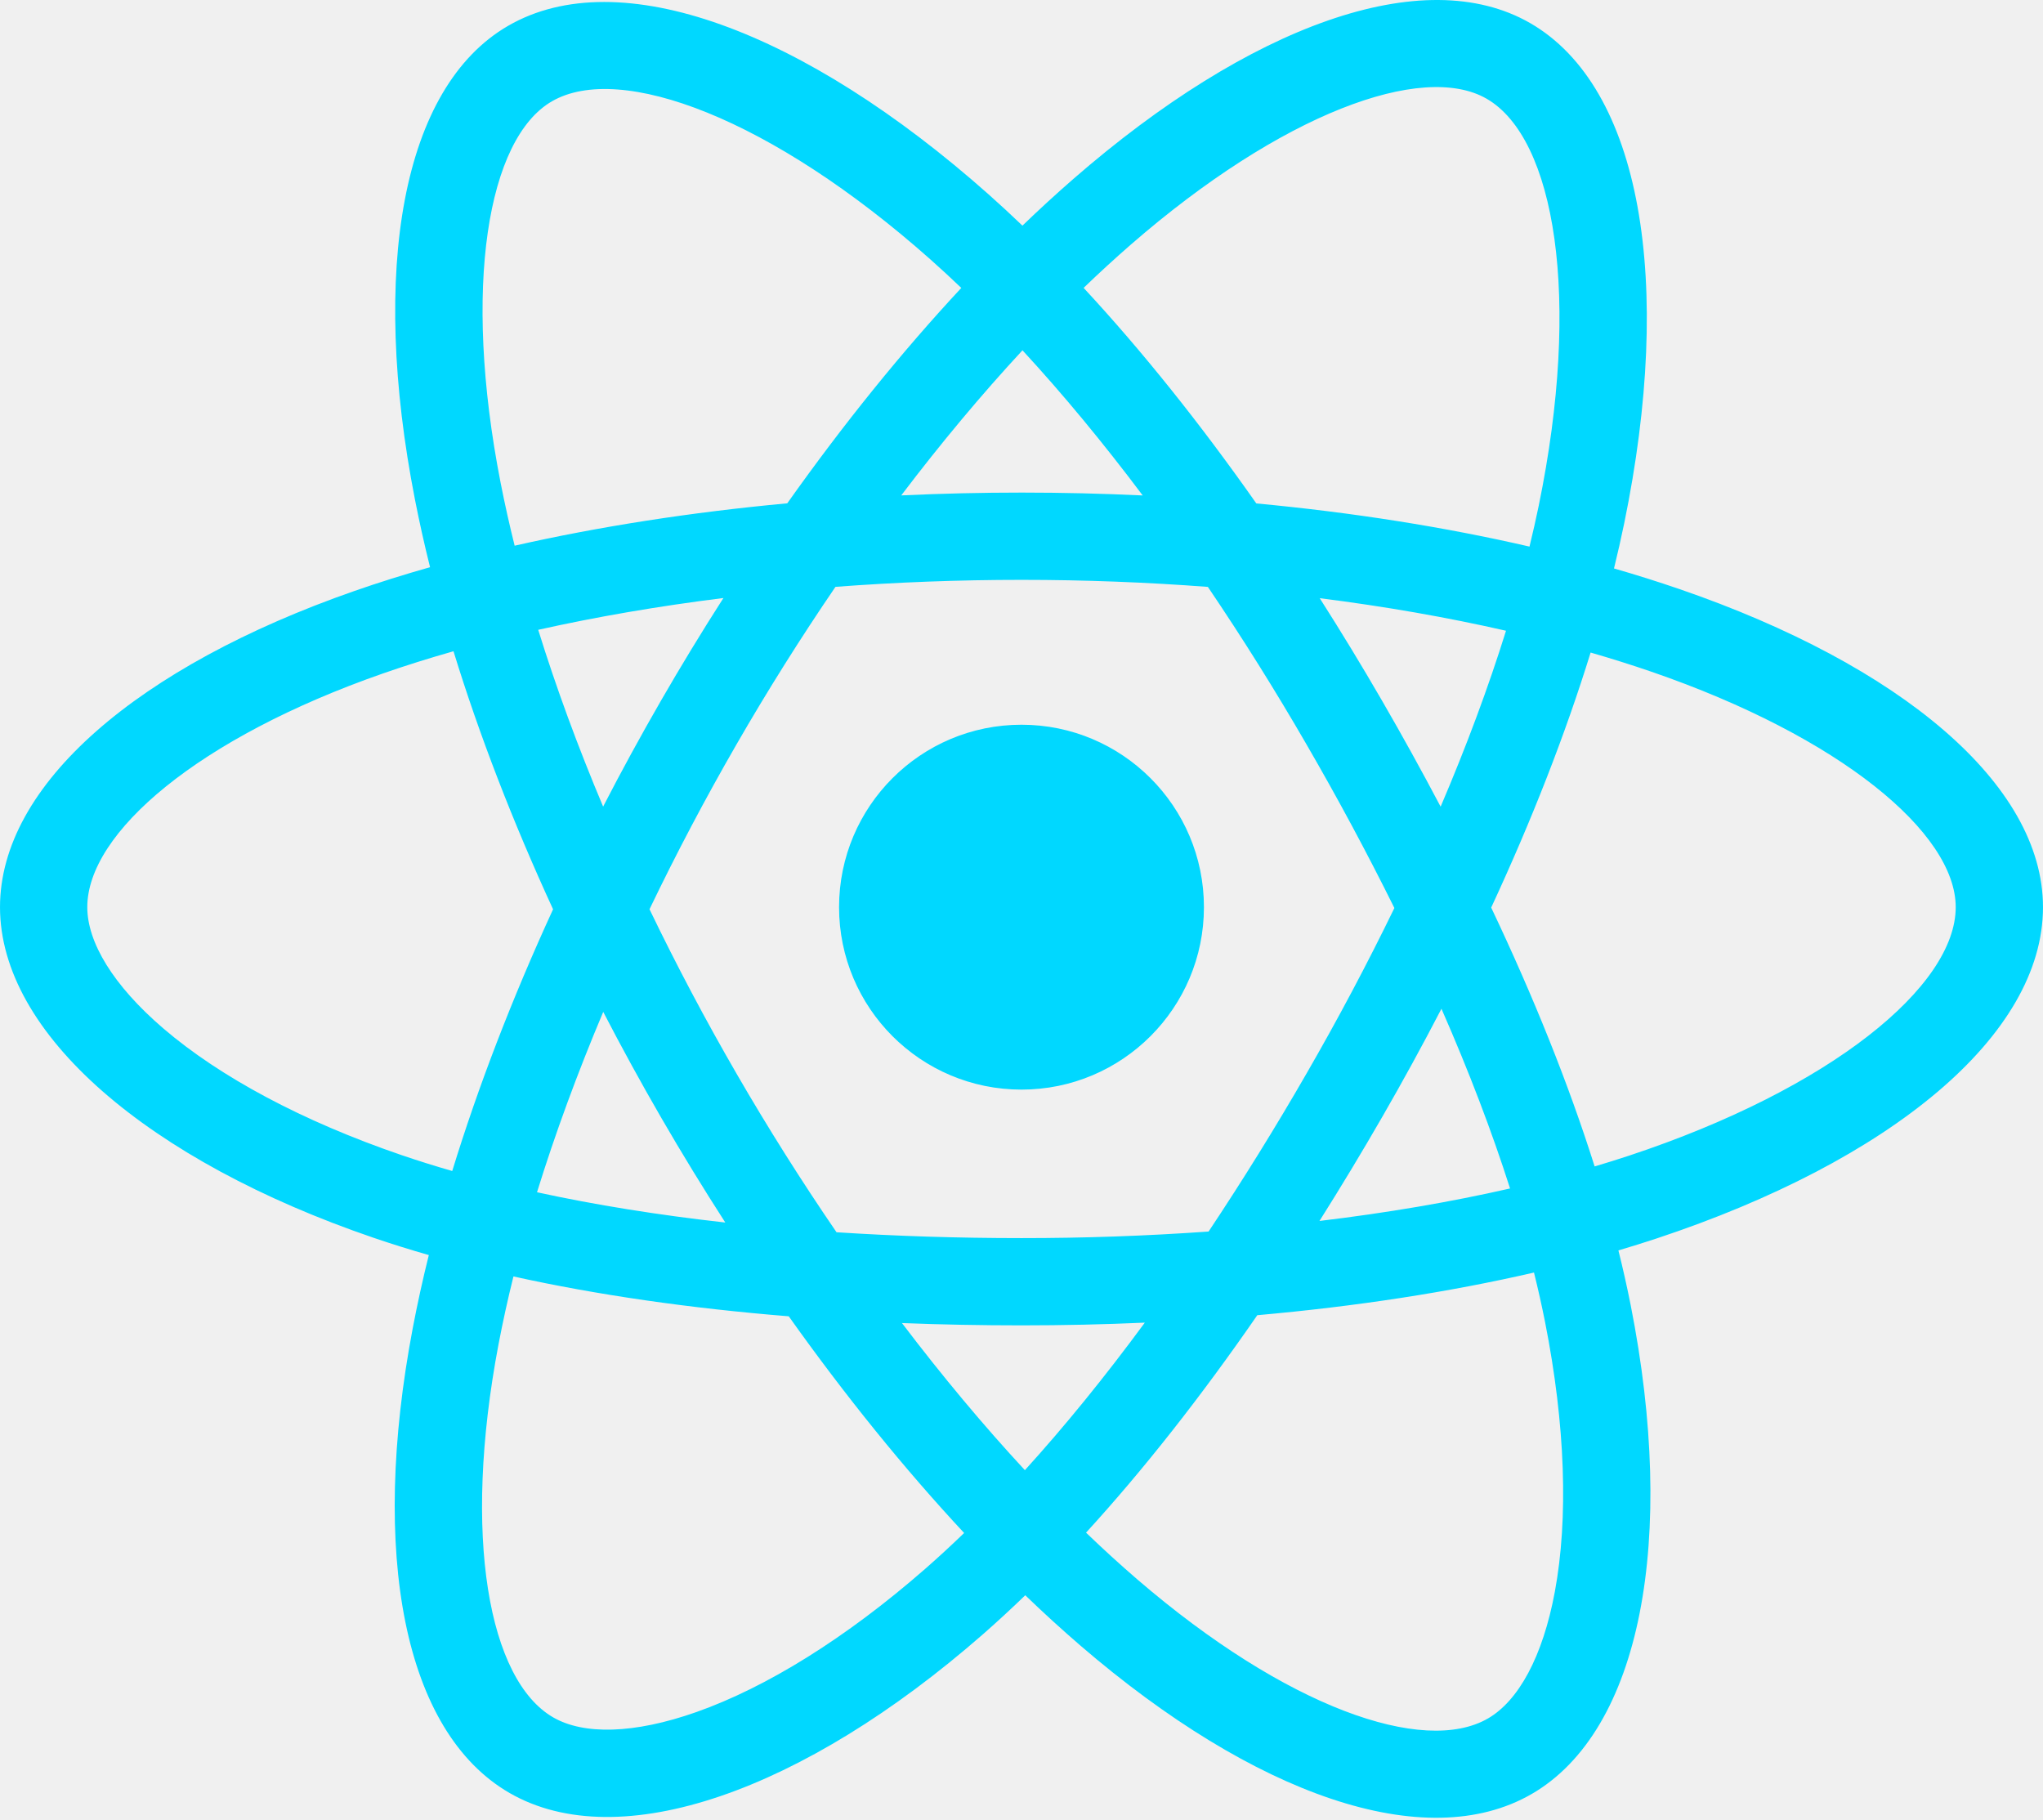
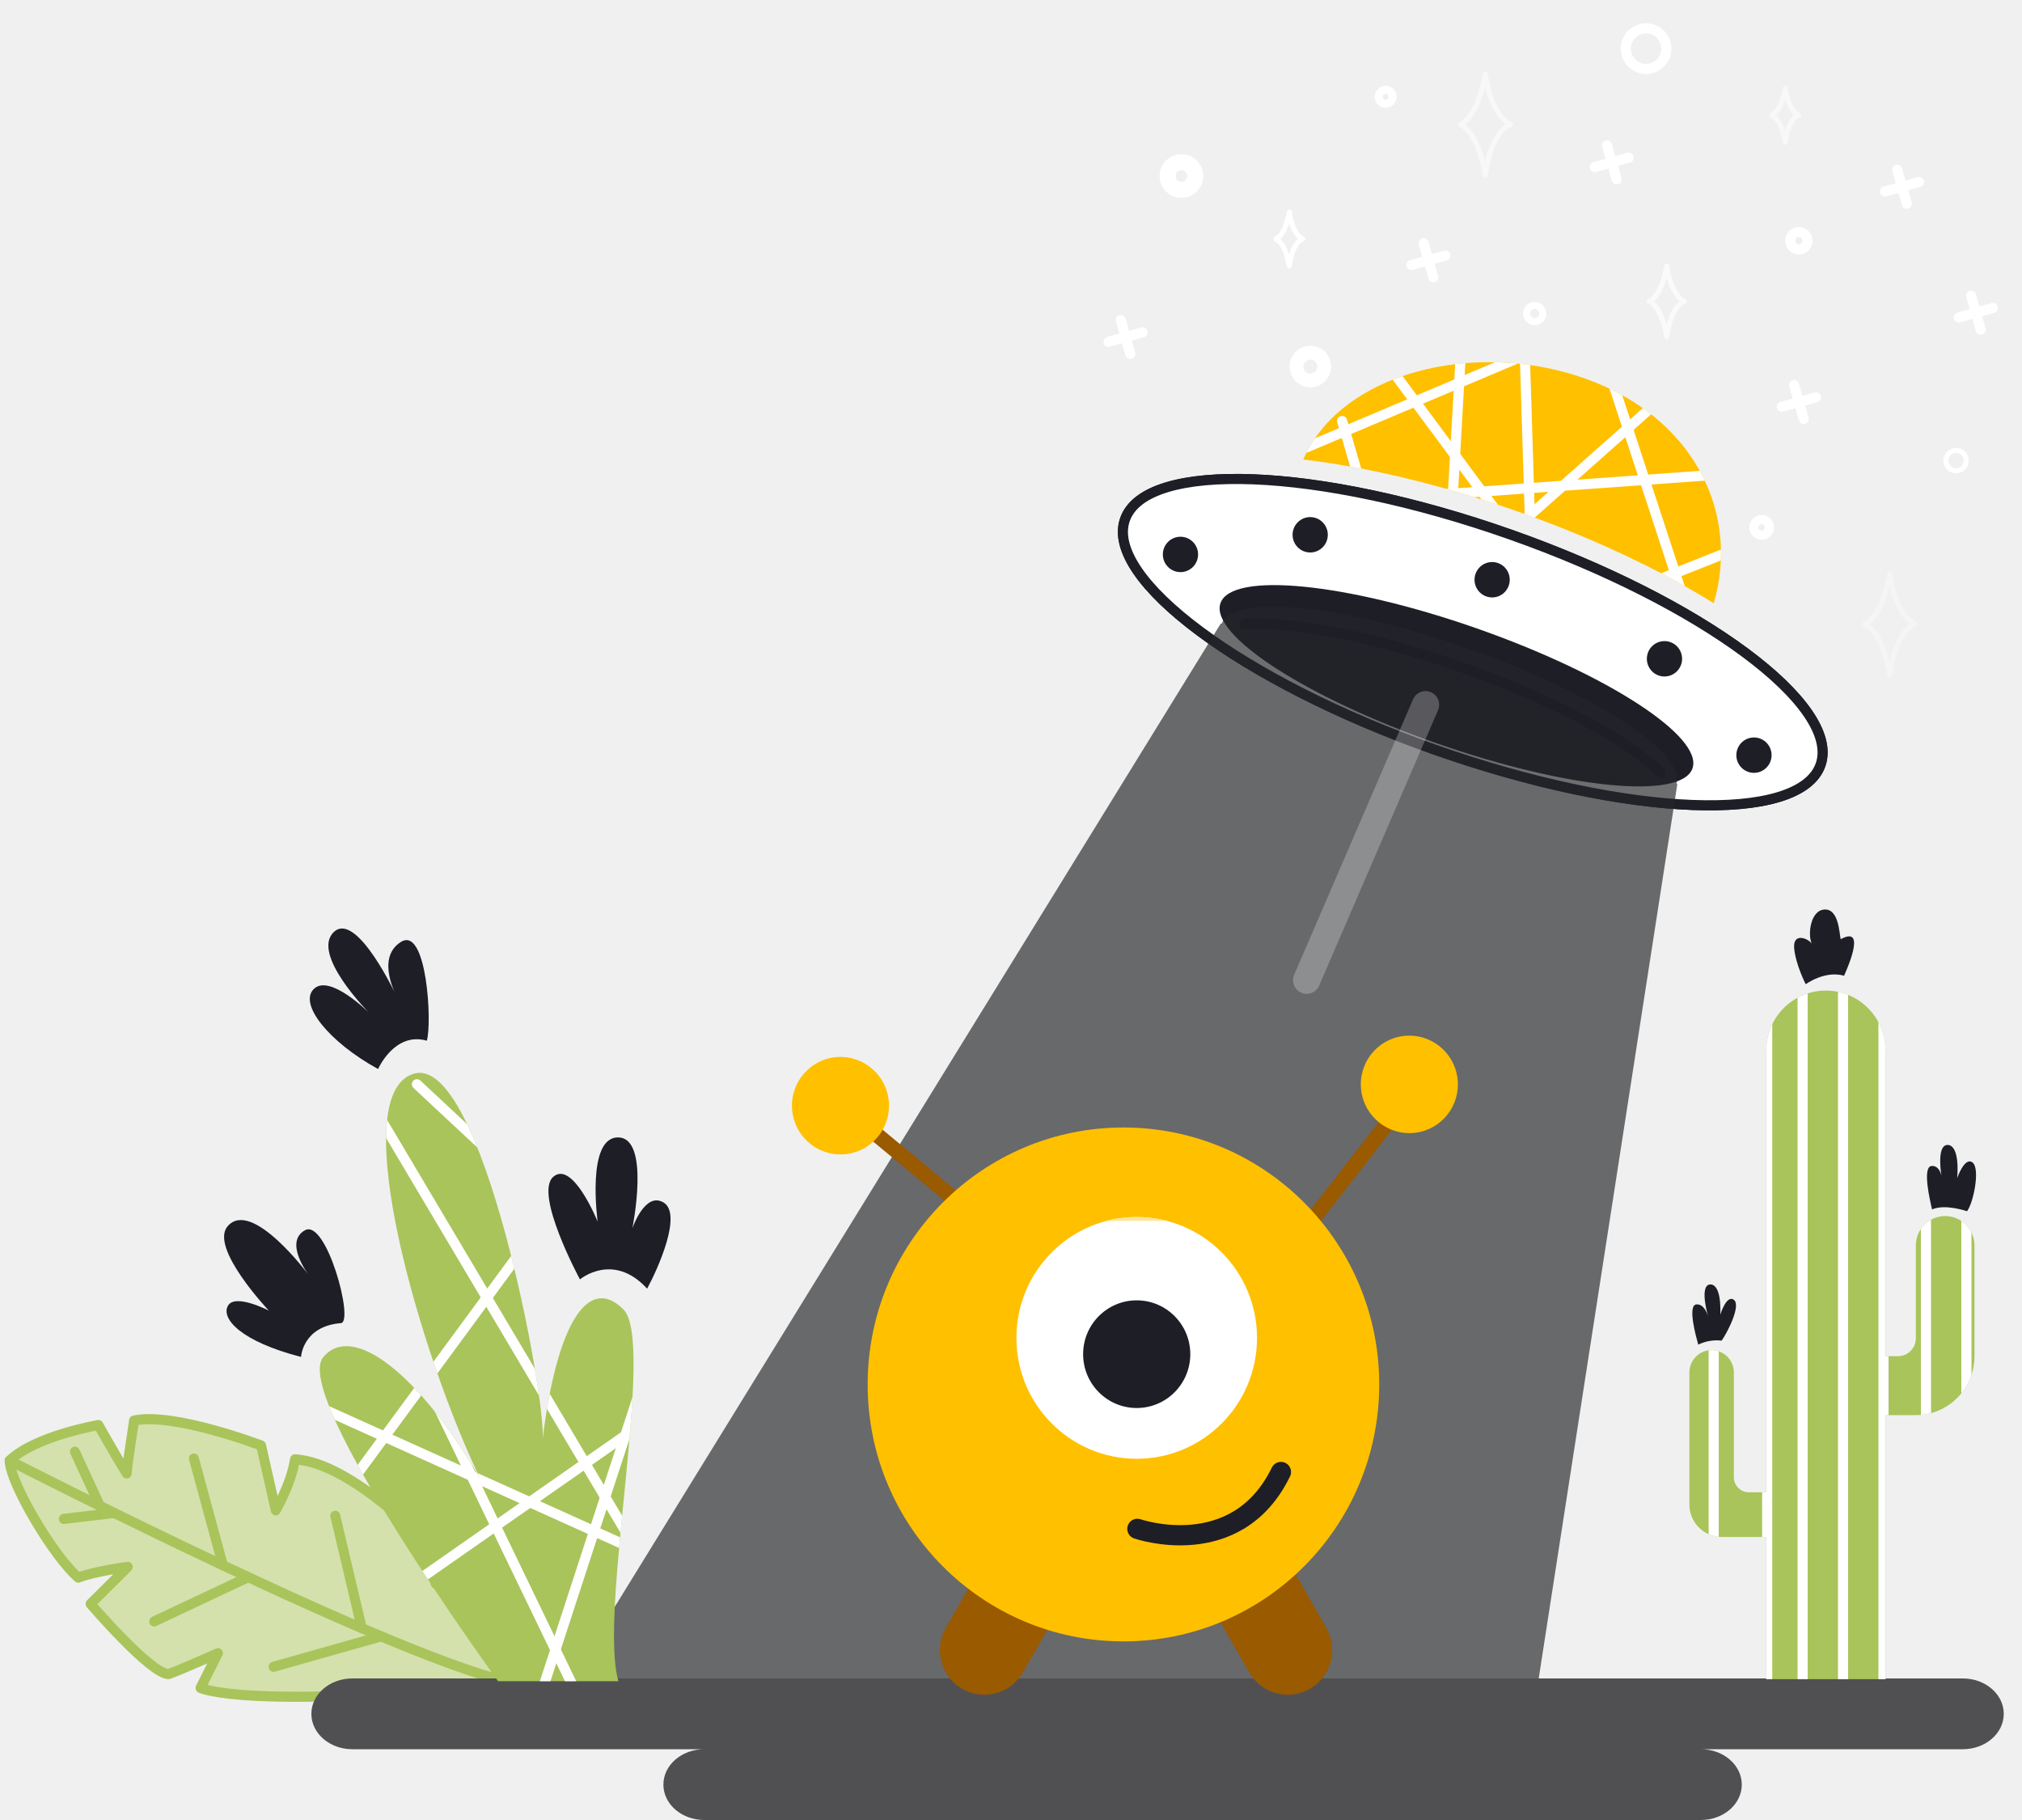
- <svg xmlns="http://www.w3.org/2000/svg" aria-hidden="true" role="img" class="iconify iconify--logos" width="35.93" height="32" preserveAspectRatio="xMidYMid meet" viewBox="0 0 256 228">
-   <path fill="#00D8FF" d="M210.483 73.824a171.49 171.49 0 0 0-8.24-2.597c.465-1.9.893-3.777 1.273-5.621c6.238-30.281 2.16-54.676-11.769-62.708c-13.355-7.7-35.196.329-57.254 19.526a171.23 171.23 0 0 0-6.375 5.848a155.866 155.866 0 0 0-4.241-3.917C100.759 3.829 77.587-4.822 63.673 3.233C50.33 10.957 46.379 33.89 51.995 62.588a170.974 170.974 0 0 0 1.892 8.48c-3.28.932-6.445 1.924-9.474 2.98C17.309 83.498 0 98.307 0 113.668c0 15.865 18.582 31.778 46.812 41.427a145.52 145.52 0 0 0 6.921 2.165a167.467 167.467 0 0 0-2.01 9.138c-5.354 28.2-1.173 50.591 12.134 58.266c13.744 7.926 36.812-.22 59.273-19.855a145.567 145.567 0 0 0 5.342-4.923a168.064 168.064 0 0 0 6.92 6.314c21.758 18.722 43.246 26.282 56.54 18.586c13.731-7.949 18.194-32.003 12.4-61.268a145.016 145.016 0 0 0-1.535-6.842c1.62-.48 3.21-.974 4.76-1.488c29.348-9.723 48.443-25.443 48.443-41.52c0-15.417-17.868-30.326-45.517-39.844Zm-6.365 70.984c-1.4.463-2.836.91-4.3 1.345c-3.24-10.257-7.612-21.163-12.963-32.432c5.106-11 9.31-21.767 12.459-31.957c2.619.758 5.16 1.557 7.61 2.4c23.69 8.156 38.14 20.213 38.14 29.504c0 9.896-15.606 22.743-40.946 31.14Zm-10.514 20.834c2.562 12.94 2.927 24.64 1.23 33.787c-1.524 8.219-4.59 13.698-8.382 15.893c-8.067 4.67-25.32-1.4-43.927-17.412a156.726 156.726 0 0 1-6.437-5.87c7.214-7.889 14.423-17.06 21.459-27.246c12.376-1.098 24.068-2.894 34.671-5.345a134.17 134.17 0 0 1 1.386 6.193ZM87.276 214.515c-7.882 2.783-14.16 2.863-17.955.675c-8.075-4.657-11.432-22.636-6.853-46.752a156.923 156.923 0 0 1 1.869-8.499c10.486 2.32 22.093 3.988 34.498 4.994c7.084 9.967 14.501 19.128 21.976 27.15a134.668 134.668 0 0 1-4.877 4.492c-9.933 8.682-19.886 14.842-28.658 17.94ZM50.35 144.747c-12.483-4.267-22.792-9.812-29.858-15.863c-6.35-5.437-9.555-10.836-9.555-15.216c0-9.322 13.897-21.212 37.076-29.293c2.813-.98 5.757-1.905 8.812-2.773c3.204 10.42 7.406 21.315 12.477 32.332c-5.137 11.18-9.399 22.249-12.634 32.792a134.718 134.718 0 0 1-6.318-1.979Zm12.378-84.26c-4.811-24.587-1.616-43.134 6.425-47.789c8.564-4.958 27.502 2.111 47.463 19.835a144.318 144.318 0 0 1 3.841 3.545c-7.438 7.987-14.787 17.08-21.808 26.988c-12.04 1.116-23.565 2.908-34.161 5.309a160.342 160.342 0 0 1-1.76-7.887Zm110.427 27.268a347.8 347.8 0 0 0-7.785-12.803c8.168 1.033 15.994 2.404 23.343 4.08c-2.206 7.072-4.956 14.465-8.193 22.045a381.151 381.151 0 0 0-7.365-13.322Zm-45.032-43.861c5.044 5.465 10.096 11.566 15.065 18.186a322.04 322.04 0 0 0-30.257-.006c4.974-6.559 10.069-12.652 15.192-18.18ZM82.802 87.83a323.167 323.167 0 0 0-7.227 13.238c-3.184-7.553-5.909-14.98-8.134-22.152c7.304-1.634 15.093-2.97 23.209-3.984a321.524 321.524 0 0 0-7.848 12.897Zm8.081 65.352c-8.385-.936-16.291-2.203-23.593-3.793c2.26-7.3 5.045-14.885 8.298-22.6a321.187 321.187 0 0 0 7.257 13.246c2.594 4.48 5.28 8.868 8.038 13.147Zm37.542 31.03c-5.184-5.592-10.354-11.779-15.403-18.433c4.902.192 9.899.29 14.978.29c5.218 0 10.376-.117 15.453-.343c-4.985 6.774-10.018 12.97-15.028 18.486Zm52.198-57.817c3.422 7.8 6.306 15.345 8.596 22.52c-7.422 1.694-15.436 3.058-23.88 4.071a382.417 382.417 0 0 0 7.859-13.026a347.403 347.403 0 0 0 7.425-13.565Zm-16.898 8.101a358.557 358.557 0 0 1-12.281 19.815a329.4 329.4 0 0 1-23.444.823c-7.967 0-15.716-.248-23.178-.732a310.202 310.202 0 0 1-12.513-19.846h.001a307.41 307.41 0 0 1-10.923-20.627a310.278 310.278 0 0 1 10.89-20.637l-.001.001a307.318 307.318 0 0 1 12.413-19.761c7.613-.576 15.42-.876 23.31-.876H128c7.926 0 15.743.303 23.354.883a329.357 329.357 0 0 1 12.335 19.695a358.489 358.489 0 0 1 11.036 20.54a329.472 329.472 0 0 1-11 20.722Zm22.56-122.124c8.572 4.944 11.906 24.881 6.52 51.026c-.344 1.668-.73 3.367-1.15 5.09c-10.622-2.452-22.155-4.275-34.23-5.408c-7.034-10.017-14.323-19.124-21.64-27.008a160.789 160.789 0 0 1 5.888-5.4c18.9-16.447 36.564-22.941 44.612-18.3ZM128 90.808c12.625 0 22.86 10.235 22.86 22.86s-10.235 22.86-22.86 22.86s-22.86-10.235-22.86-22.86s10.235-22.86 22.86-22.86Z" />
+ <svg xmlns="http://www.w3.org/2000/svg" id="eEc4CUyDHgf1" viewBox="0 0 400 360" shape-rendering="geometricPrecision" text-rendering="geometricPrecision">
+   <g id="eEc4CUyDHgf2" clip-path="url(#eEc4CUyDHgf120)">
+     <g id="eEc4CUyDHgf3" style="isolation:isolate">
+       <g id="eEc4CUyDHgf4" transform="matrix(0.979934 -0.011346 0.011577 0.999933 -1.821658 1.186894)" stroke="#A9C45A" stroke-width="2" stroke-linecap="round" stroke-linejoin="round">
+         <path id="eEc4CUyDHgf5" d="M102.633,332.859C102.633,332.859,96.801,315.068,89.201,308.238C88.382,309.975,87.34,311.596,86.101,313.059L84.801,305.426C84.801,305.426,69.601,288.952,58.001,288.149C57.201,292.97,54.001,298.193,54.001,298.193L51.201,285.336C51.201,285.336,33.601,278.506,25.601,280.113C25.201,282.926,24.401,286.943,24.001,290.559C22.001,287.345,18.401,280.917,18.401,280.917C18.401,280.917,5.601,282.926,0.401,287.747C0.401,292.167,9.201,307.033,14.001,311.051C17.201,309.845,24.001,309.042,24.001,309.042L16.401,316.274C16.401,316.274,28.401,330.336,32.001,330.336C34.401,329.533,42.001,326.318,42.001,326.318L38.401,333.149C38.401,333.149,47.669,337.793,102.633,332.859Z" fill="#D4E1AC" />
+         <path id="eEc4CUyDHgf6" d="M0.401,287.747C0.401,287.747,80.401,329.131,102.801,333.149" fill="none" />
+         <path id="eEc4CUyDHgf7" d="M13.6,286.14L18.524,296.912" fill="none" />
+         <path id="eEc4CUyDHgf8" d="M37.6,287.747L43.208,308.945" fill="none" />
+         <path id="eEc4CUyDHgf9" d="M66,299.398L71.096,321.694" fill="none" />
+         <path id="eEc4CUyDHgf10" d="M53.2,329.131L74.976,323.357" fill="none" />
+         <path id="eEc4CUyDHgf11" d="M29.2,319.89L48.288,311.344" fill="none" />
+         <path id="eEc4CUyDHgf12" d="M11.2,299.399L21.408,298.346" fill="none" />
+       </g>
+       <path id="eEc4CUyDHgf13" d="M360.148,151.278C364.257,139.522,336.785,119.13,298.787,105.731C260.79,92.332,226.656,91,222.547,102.756C218.439,114.511,245.911,134.904,283.908,148.303C321.906,161.702,356.04,163.034,360.148,151.278Z" fill="#FFF" stroke="#1D1E26" stroke-width="1.992" stroke-linecap="round" stroke-linejoin="round" />
+       <path id="eEc4CUyDHgf14" d="M360.148,151.278C364.257,139.522,336.785,119.13,298.787,105.731C260.79,92.332,226.656,91,222.547,102.756C218.439,114.511,245.911,134.904,283.908,148.303C321.906,161.702,356.04,163.034,360.148,151.278Z" fill="#FFF" stroke="#1D1E26" stroke-width="1.992" stroke-linecap="round" stroke-linejoin="round" />
+       <path id="eEc4CUyDHgf15" d="M334.814,151.985C336.993,145.705,317.856,133.298,292.071,124.274C266.287,115.25,243.618,113.025,241.44,119.305C239.261,125.585,258.398,137.992,284.182,147.016C309.967,156.041,332.636,158.265,334.814,151.985Z" fill="#1D1E26" stroke="none" stroke-width="1" />
+       <path id="eEc4CUyDHgf16" d="M233.524,113.167C235.448,113.167,237.008,111.6,237.008,109.668C237.008,107.735,235.448,106.168,233.524,106.168C231.6,106.168,230.04,107.735,230.04,109.668C230.04,111.6,231.6,113.167,233.524,113.167Z" fill="#1D1E26" stroke="none" stroke-width="1" />
+       <path id="eEc4CUyDHgf17" d="M346.976,152.872C348.9,152.872,350.46,151.305,350.46,149.372C350.46,147.439,348.9,145.873,346.976,145.873C345.052,145.873,343.492,147.439,343.492,149.372C343.492,151.305,345.052,152.872,346.976,152.872Z" fill="#1D1E26" stroke="none" stroke-width="1" />
+       <path id="eEc4CUyDHgf18" d="M259.188,109.282C261.112,109.282,262.672,107.715,262.672,105.782C262.672,103.85,261.112,102.283,259.188,102.283C257.264,102.283,255.704,103.85,255.704,105.782C255.704,107.715,257.264,109.282,259.188,109.282Z" fill="#1D1E26" stroke="none" stroke-width="1" />
+       <path id="eEc4CUyDHgf19" d="M329.272,133.811C331.196,133.811,332.756,132.244,332.756,130.311C332.756,128.378,331.196,126.812,329.272,126.812C327.348,126.812,325.788,128.378,325.788,130.311C325.788,132.244,327.348,133.811,329.272,133.811Z" fill="#1D1E26" stroke="none" stroke-width="1" />
+       <path id="eEc4CUyDHgf20" d="M295.18,118.173C297.104,118.173,298.664,116.607,298.664,114.674C298.664,112.741,297.104,111.174,295.18,111.174C293.256,111.174,291.696,112.741,291.696,114.674C291.696,116.607,293.256,118.173,295.18,118.173Z" fill="#1D1E26" stroke="none" stroke-width="1" />
+       <path id="eEc4CUyDHgf21" d="M331.817,155.092L331.657,155.036C333.548,148.92,315.166,136.975,290.437,128.271C265.708,119.568,243.956,117.396,241.674,123.371L241.51,123.314L112.261,333L304.238,333L331.817,155.092Z" opacity="0.832" fill="#252629" fill-opacity=".8" stroke="none" stroke-width="1" />
+       <path id="eEc4CUyDHgf22" d="M388.293,332L69.69,332C65.218,332,61.595,335.134,61.595,339C61.595,342.866,65.218,346,69.69,346L139.33,346C134.858,346,131.235,349.134,131.235,353C131.235,356.866,134.858,360,139.33,360L336.471,360C340.942,360,344.566,356.862,344.566,353C344.566,349.138,340.942,346,336.471,346L388.293,346C392.768,346,396.392,342.862,396.392,339C396.392,335.138,392.768,332,388.293,332Z" fill="#505053" stroke="none" stroke-width="1" />
+       <path id="eEc4CUyDHgf23" d="M357.14,193.837C357.14,193.837,361.34,191.744,364.912,193.492C365.284,192.873,371.312,184.283,365.492,186.26C365.436,184.958,366.128,180.313,363.416,179.931C360.616,179.53,359.208,184.13,359.692,186.115C359.144,184.938,356.372,183.254,356.116,186.477C355.86,189.699,357.14,193.837,357.14,193.837Z" fill="#1D1E26" stroke="none" stroke-width="1" transform="matrix(0.984959 -0.172789 0.172789 0.984959 -28.04725 65.47292)" />
+       <path id="eEc4CUyDHgf24" d="M340.52,265.319C338.958,264.994,337.337,265.119,335.844,265.681C335.556,264.074,334.404,257.733,336.204,257.729C338.004,257.725,338.36,260.622,338.36,260.622C338.36,260.622,336.992,253.973,339.296,254.045C340.096,254.069,341.4,255.001,340.736,260.188C340.736,260.188,342.316,256.283,343.684,257.512C345.052,258.742,341.744,263.945,340.52,265.319Z" fill="#1D1E26" stroke="none" stroke-width="1" transform="matrix(0.995714 -0.092486 0.092486 0.995714 -23.02297 32.48811)" />
+       <path id="eEc4CUyDHgf25" d="M389,239.733C389,239.733,384.764,237.986,382.124,239.002C381.812,237.283,380.568,230.412,382.524,230.412C384.48,230.412,384.46,233.534,384.46,233.534C384.46,233.534,383.38,226.354,385.868,226.43C386.72,226.458,388.14,227.463,387.424,233.068C387.424,233.068,389.132,228.849,390.624,230.175C392.116,231.501,390.32,238.259,389,239.733Z" fill="#1D1E26" stroke="none" stroke-width="1" transform="matrix(0.998528 -0.054242 0.054242 0.998528 -12.31163 21.30416)" />
+       <g id="eEc4CUyDHgf26">
+         <path id="eEc4CUyDHgf27" d="M379,246.363L379,264.701C379,265.644,378.627,266.549,377.963,267.216C377.3,267.884,376.399,268.259,375.46,268.26L373,268.26L373,207.792C373,204.648,371.757,201.633,369.544,199.411C367.331,197.188,364.329,195.939,361.2,195.939C358.07,195.939,355.069,197.188,352.856,199.411C350.643,201.633,349.4,204.648,349.4,207.792L349.4,295.18L345.956,295.18C345.172,295.18,344.42,294.867,343.866,294.31C343.311,293.754,343,292.998,343,292.211L343,271.475C343,270.302,342.536,269.178,341.711,268.35C340.886,267.521,339.767,267.055,338.6,267.055C337.433,267.055,336.314,267.521,335.489,268.35C334.664,269.178,334.2,270.302,334.2,271.475L334.2,297.591C334.2,299.296,334.874,300.931,336.074,302.136C337.275,303.342,338.903,304.019,340.6,304.019L349.4,304.019L349.4,332.144L373,332.144L373,279.912L379,279.912C382.076,279.912,385.027,278.685,387.202,276.499C389.378,274.314,390.6,271.351,390.6,268.26L390.6,268.26L390.6,246.363C390.6,244.818,389.989,243.336,388.901,242.244C387.813,241.151,386.338,240.537,384.8,240.537L384.8,240.537C383.262,240.537,381.786,241.151,380.699,242.244C379.611,243.336,379,244.818,379,246.363L379,246.363Z" fill="#A9C45A" stroke="none" stroke-width="1" />
+         <g id="eEc4CUyDHgf28" mask="url(#eEc4CUyDHgf38)">
+           <g id="eEc4CUyDHgf29">
+             <g id="eEc4CUyDHgf30" fill="none" stroke="#FFF" stroke-width="2" stroke-linecap="round" stroke-linejoin="round">
+               <path id="eEc4CUyDHgf31" d="M389,219.645L389,360.671" />
+               <path id="eEc4CUyDHgf32" d="M381,219.645L381,360.671" />
+               <path id="eEc4CUyDHgf33" d="M372.6,191.52L372.6,360.671" />
+               <path id="eEc4CUyDHgf34" d="M364.6,191.52L364.6,360.671" />
+               <path id="eEc4CUyDHgf35" d="M356.6,191.52L356.6,360.671" />
+               <path id="eEc4CUyDHgf36" d="M349.595,191.52L349.595,360.671" />
+               <path id="eEc4CUyDHgf37" d="M339.01,189.52L339.01,358.671" />
+             </g>
+           </g>
+           <mask id="eEc4CUyDHgf38" mask-type="alpha">
+             <path id="eEc4CUyDHgf39" d="M379,246.363L379,264.701C379,265.644,378.627,266.549,377.963,267.216C377.3,267.884,376.399,268.259,375.46,268.26L373,268.26L373,207.792C373,204.648,371.757,201.633,369.544,199.411C367.331,197.188,364.329,195.939,361.2,195.939C358.07,195.939,355.069,197.188,352.856,199.411C350.643,201.633,349.4,204.648,349.4,207.792L349.4,295.18L345.956,295.18C345.172,295.18,344.42,294.867,343.866,294.31C343.311,293.754,343,292.998,343,292.211L343,271.475C343,270.302,342.536,269.178,341.711,268.35C340.886,267.521,339.767,267.055,338.6,267.055C337.433,267.055,336.314,267.521,335.489,268.35C334.664,269.178,334.2,270.302,334.2,271.475L334.2,297.591C334.2,299.296,334.874,300.931,336.074,302.136C337.275,303.342,338.903,304.019,340.6,304.019L349.4,304.019L349.4,332.144L373,332.144L373,279.912L379,279.912C382.076,279.912,385.027,278.685,387.202,276.499C389.378,274.314,390.6,271.351,390.6,268.26L390.6,268.26L390.6,246.363C390.6,244.818,389.989,243.336,388.901,242.244C387.813,241.151,386.338,240.537,384.8,240.537L384.8,240.537C383.262,240.537,381.786,241.151,380.699,242.244C379.611,243.336,379,244.818,379,246.363L379,246.363Z" fill="#A9C45A" stroke="none" stroke-width="1" />
+           </mask>
+         </g>
+       </g>
+       <path id="eEc4CUyDHgf40" d="M59.2,268.06C59.2,268.06,60,262.033,67.6,262.033C70.284,262.033,66.4,241.14,62,243.149C57.6,245.158,62,251.988,62,251.988C62,251.988,52,235.917,46.8,241.14C42.86,245.093,53.6,258.417,53.6,258.417C53.6,258.417,47.2,254.399,45.6,256.81C44,259.22,47.6,264.042,59.2,268.06Z" fill="#1D1E26" stroke="none" stroke-width="1" transform="matrix(0.996718 -0.080953 0.080953 0.996718 -21.15336 6.017674)" />
+       <path id="eEc4CUyDHgf41" d="M114.4,252.791C114.4,252.791,121.2,247.568,127.6,255.202C130,251.184,135.2,240.738,131.6,238.327C128,235.916,125.2,243.148,125.2,243.148C125.2,243.148,129.6,225.47,123.2,225.068C116.8,224.666,118.4,241.541,118.4,241.541C118.4,241.541,114,229.086,110,232.3C106,235.515,114.4,252.791,114.4,252.791Z" fill="#1D1E26" stroke="none" stroke-width="1" transform="matrix(0.999058 -0.043401 0.043401 0.999058 -10.53694 5.476449)" />
+       <path id="eEc4CUyDHgf42" d="M74,210.604C74,210.604,78.4,203.774,84.4,206.586C86,203.372,88,184.086,82.4,186.497C76.8,188.908,80,197.345,80,197.345C80,197.345,74.8,178.863,69.6,182.479C64.4,186.095,74,199.354,74,199.354C74,199.354,67.6,190.515,64,192.926C60.4,195.336,65.2,203.774,74,210.604Z" fill="#1D1E26" stroke="none" stroke-width="1" transform="matrix(0.987564 -0.157218 0.157218 0.987564 -31.39917 15.10481)" />
+       <path id="eEc4CUyDHgf43" d="M322.02,30.345C322.41,29.954,322.409,29.321,322.017,28.931C321.626,28.541,320.993,28.543,320.603,28.934L318.848,30.697L317.092,28.934C316.703,28.543,316.07,28.541,315.678,28.931C315.287,29.321,315.285,29.954,315.675,30.345L317.437,32.115L315.675,33.884C315.285,34.276,315.287,34.909,315.678,35.298C316.07,35.688,316.703,35.687,317.092,35.295L318.848,33.532L320.603,35.295C320.993,35.687,321.626,35.688,322.017,35.298C322.409,34.909,322.41,34.276,322.02,33.884L320.259,32.115L322.02,30.345Z" clip-rule="evenodd" fill="#FFF" fill-rule="evenodd" stroke="none" stroke-width="1" transform="matrix(-0.490904 0.871214 -0.871214 -0.490904 503.3499 -229.9046)" />
+       <path id="eEc4CUyDHgf44" d="M394.051,60.078C394.44,59.686,394.439,59.053,394.047,58.663C393.656,58.274,393.023,58.275,392.633,58.666L390.878,60.43L389.122,58.666C388.733,58.275,388.1,58.274,387.708,58.663C387.317,59.053,387.315,59.686,387.705,60.078L389.467,61.847L387.705,63.617C387.315,64.008,387.317,64.641,387.708,65.031C388.1,65.42,388.733,65.419,389.122,65.028L390.878,63.264L392.633,65.028C393.023,65.419,393.656,65.42,394.047,65.031C394.439,64.641,394.44,64.008,394.051,63.617L392.289,61.847L394.051,60.078Z" clip-rule="evenodd" fill="#FFF" fill-rule="evenodd" stroke="none" stroke-width="1" transform="matrix(-0.490904 0.871214 -0.871214 -0.490904 636.6431 -248.3301)" />
+       <path id="eEc4CUyDHgf45" d="M359.041,77.756C359.43,77.364,359.429,76.731,359.037,76.342C358.646,75.952,358.013,75.953,357.623,76.345L355.868,78.108L354.112,76.345C353.723,75.953,353.09,75.952,352.698,76.342C352.307,76.731,352.305,77.364,352.695,77.756L354.457,79.525L352.695,81.295C352.305,81.686,352.307,82.319,352.698,82.709C353.09,83.099,353.723,83.097,354.112,82.706L355.868,80.943L357.623,82.706C358.013,83.097,358.646,83.099,359.037,82.709C359.429,82.319,359.43,81.686,359.041,81.295L357.279,79.525L359.041,77.756Z" clip-rule="evenodd" fill="#FFF" fill-rule="evenodd" stroke="none" stroke-width="1" transform="matrix(-0.490904 0.871214 -0.871214 -0.490904 599.8481 -191.4723)" />
+       <path id="eEc4CUyDHgf46" d="M225.841,64.899C226.23,64.507,226.229,63.874,225.837,63.485C225.446,63.095,224.813,63.096,224.423,63.488L222.668,65.251L220.913,63.488C220.523,63.096,219.89,63.095,219.498,63.485C219.107,63.874,219.106,64.507,219.495,64.899L221.257,66.668L219.495,68.438C219.106,68.829,219.107,69.462,219.498,69.852C219.89,70.242,220.523,70.24,220.913,69.849L222.668,68.086L224.423,69.849C224.813,70.24,225.446,70.242,225.837,69.852C226.229,69.462,226.23,68.829,225.841,68.438L224.079,66.668L225.841,64.899Z" clip-rule="evenodd" fill="#FFF" fill-rule="evenodd" stroke="none" stroke-width="1" transform="matrix(-0.490904 0.871214 -0.871214 -0.490904 390.0589 -94.59529)" />
+       <path id="eEc4CUyDHgf47" d="M379.441,35.166C379.831,34.775,379.829,34.142,379.438,33.752C379.046,33.363,378.413,33.364,378.024,33.755L376.268,35.519L374.513,33.755C374.123,33.364,373.49,33.363,373.099,33.752C372.707,34.142,372.706,34.775,373.096,35.166L374.857,36.936L373.096,38.705C372.706,39.097,372.707,39.73,373.099,40.12C373.49,40.509,374.123,40.508,374.513,40.117L376.268,38.353L378.024,40.117C378.413,40.508,379.046,40.509,379.438,40.12C379.829,39.73,379.831,39.097,379.441,38.705L377.679,36.936L379.441,35.166Z" clip-rule="evenodd" fill="#FFF" fill-rule="evenodd" stroke="none" stroke-width="1" transform="matrix(-0.490904 0.871214 -0.871214 -0.490904 593.159 -272.7422)" />
+       <path id="eEc4CUyDHgf48" d="M285.753,49.707C286.142,49.316,286.141,48.682,285.749,48.293C285.358,47.904,284.725,47.905,284.335,48.297L282.58,50.061L280.825,48.297C280.435,47.905,279.802,47.904,279.411,48.293C279.019,48.682,279.018,49.316,279.407,49.707L281.169,51.479L279.407,53.251C279.018,53.642,279.019,54.275,279.411,54.665C279.802,55.054,280.435,55.053,280.825,54.661L282.58,52.897L284.335,54.661C284.725,55.053,285.358,55.054,285.749,54.665C286.141,54.275,286.142,53.642,285.753,53.251L283.991,51.479L285.753,49.707Z" clip-rule="evenodd" fill="#FFF" fill-rule="evenodd" stroke="none" stroke-width="1" transform="matrix(-0.490904 0.871214 -0.871214 -0.490904 466.1488 -169.4374)" />
+       <path id="eEc4CUyDHgf49" d="M293.844,14.613C293.844,14.613,292.6,22.946,288.864,24.613C292.6,26.281,293.844,34.618,293.844,34.618C293.844,34.618,294.672,26.281,298.82,24.613C294.672,22.532,293.844,14.613,293.844,14.613Z" fill="none" stroke="#FFF" stroke-width="1" stroke-linecap="round" stroke-linejoin="round" opacity="0.536" />
+       <path id="eEc4CUyDHgf50" d="M373.844,113.452C373.844,113.452,372.6,121.785,368.864,123.453C372.6,125.12,373.844,133.457,373.844,133.457C373.844,133.457,374.672,125.12,378.82,123.453C374.672,121.371,373.844,113.452,373.844,113.452Z" fill="none" stroke="#FFF" stroke-width="1" stroke-linecap="round" stroke-linejoin="round" opacity="0.303" />
+       <path id="eEc4CUyDHgf51" d="M329.732,52.594C329.732,52.594,328.86,58.428,326.248,59.597C328.86,60.762,329.732,66.596,329.732,66.596C329.732,66.596,330.312,60.762,333.216,59.597C330.312,58.138,329.732,52.594,329.732,52.594Z" opacity="0.672" fill="none" stroke="#FFF" stroke-width="1" stroke-linecap="round" stroke-linejoin="round" />
+       <path id="eEc4CUyDHgf52" d="M353.16,17.477C353.16,17.477,352.496,21.897,350.508,22.801C352.496,23.705,353.16,28.125,353.16,28.125C353.16,28.125,353.6,23.705,355.808,22.801C353.6,21.696,353.16,17.477,353.16,17.477Z" opacity="0.5" fill="none" stroke="#FFF" stroke-width="1" stroke-linecap="round" stroke-linejoin="round" />
+       <path id="eEc4CUyDHgf53" d="M353.16,17.477C353.16,17.477,352.496,21.897,350.508,22.801C352.496,23.705,353.16,28.125,353.16,28.125C353.16,28.125,353.6,23.705,355.808,22.801C353.6,21.696,353.16,17.477,353.16,17.477Z" transform="translate(-98.104 24.469)" opacity="0.998" fill="none" stroke="#FFF" stroke-width="1" stroke-linecap="round" stroke-linejoin="round" />
+       <path id="eEc4CUyDHgf54" d="M348.512,106.043C349.458,106.043,350.224,105.273,350.224,104.324C350.224,103.374,349.458,102.604,348.512,102.604C347.567,102.604,346.8,103.374,346.8,104.324C346.8,105.273,347.567,106.043,348.512,106.043Z" transform="matrix(0.903591 0 0 0.903591 33.59972 10.05773)" fill="none" stroke="#FFF" stroke-width="2" stroke-linecap="round" stroke-linejoin="round" />
+       <path id="eEc4CUyDHgf55" d="M233.712,36.535C234.658,36.535,235.424,35.765,235.424,34.815C235.424,33.865,234.658,33.095,233.712,33.095C232.767,33.095,232,33.865,232,34.815C232,35.765,232.767,36.535,233.712,36.535Z" fill="none" stroke="#FFF" stroke-width="2" stroke-linecap="round" stroke-linejoin="round" transform="matrix(1.589167 0 0 1.589167 -137.6953 -20.51175)" />
+       <path id="eEc4CUyDHgf56" d="M274.112,20.865C275.057,20.865,275.824,20.095,275.824,19.145C275.824,18.195,275.057,17.425,274.112,17.425C273.166,17.425,272.4,18.195,272.4,19.145C272.4,20.095,273.166,20.865,274.112,20.865Z" fill="none" stroke="#FFF" stroke-width="2" stroke-linecap="round" stroke-linejoin="round" transform="matrix(0.802 0 0 0.802 54.27418 3.7907)" />
+       <path id="eEc4CUyDHgf57" d="M303.592,64.314C304.854,64.314,305.876,63.287,305.876,62.02C305.876,60.753,304.854,59.726,303.592,59.726C302.331,59.726,301.308,60.753,301.308,62.02C301.308,63.287,302.331,64.314,303.592,64.314Z" fill="none" stroke="#FFF" stroke-width="2" stroke-linecap="round" stroke-linejoin="round" transform="matrix(0.7015 0 0 0.7015 90.62221 18.51291)" />
+       <path id="eEc4CUyDHgf58" d="M325.632,8.638C327.841,8.638,329.632,6.839,329.632,4.62C329.632,2.401,327.841,0.603,325.632,0.603C323.423,0.603,321.632,2.401,321.632,4.62C321.632,6.839,323.423,8.638,325.632,8.638Z" transform="translate(0 5)" fill="none" stroke="#FFF" stroke-width="2" stroke-linecap="round" stroke-linejoin="round" />
+       <path id="eEc4CUyDHgf59" d="M386.952,95.131C389.161,95.131,390.952,93.332,390.952,91.113C390.952,88.894,389.161,87.095,386.952,87.095C384.743,87.095,382.952,88.894,382.952,91.113C382.952,93.332,384.743,95.131,386.952,95.131Z" fill="none" stroke="#FFF" stroke-width="2" stroke-linecap="round" stroke-linejoin="round" transform="matrix(0.5025 0 0 0.5025 192.5086 45.32874)" />
+       <path id="eEc4CUyDHgf60" d="M259.224,74.519C260.329,74.519,261.224,73.62,261.224,72.51C261.224,71.401,260.329,70.501,259.224,70.501C258.12,70.501,257.224,71.401,257.224,72.51C257.224,73.62,258.12,74.519,259.224,74.519Z" fill="none" stroke="#FFF" stroke-width="2" stroke-linecap="round" stroke-linejoin="round" transform="matrix(1.366923 0 0 1.366923 -95.11527 -26.60574)" />
+       <path id="eEc4CUyDHgf61" d="M355.864,49.335C356.809,49.335,357.576,48.565,357.576,47.616C357.576,46.666,356.809,45.896,355.864,45.896C354.918,45.896,354.152,46.666,354.152,47.616C354.152,48.565,354.918,49.335,355.864,49.335Z" fill="none" stroke="#FFF" stroke-width="2" stroke-linecap="round" stroke-linejoin="round" transform="translate(0 0)" />
+       <g id="eEc4CUyDHgf62">
+         <path id="eEc4CUyDHgf63" d="M98.536,332.546C98.536,332.546,57.556,276.196,63.936,268.461C69.736,261.43,82.936,271.876,94.936,292.368C83.336,268.26,68.136,216.832,81.736,212.412C95.336,207.993,108.136,276.698,107.336,284.734C110.136,261.832,116.38,252.028,123.336,259.019C129.736,265.448,118.336,318.885,122.336,332.546L98.536,332.546Z" fill="#A9C45A" stroke="none" stroke-width="1" />
+         <g id="eEc4CUyDHgf64" mask="url(#eEc4CUyDHgf77)">
+           <g id="eEc4CUyDHgf65">
+             <g id="eEc4CUyDHgf66" fill="none" stroke="#FFF" stroke-width="2" stroke-linecap="round" stroke-linejoin="round">
+               <path id="eEc4CUyDHgf67" d="M61.056,299.644L110.24,348.662" />
+               <path id="eEc4CUyDHgf68" d="M63.832,230.938L125.312,358.305" />
+               <path id="eEc4CUyDHgf69" d="M51.14,318.126L130.868,209.644" />
+               <path id="eEc4CUyDHgf70" d="M184.416,261.876L110.24,358.305" />
+               <path id="eEc4CUyDHgf71" d="M178.86,245.403L51.14,334.599" />
+               <path id="eEc4CUyDHgf72" d="M82.476,214.465L207.42,330.983" />
+               <path id="eEc4CUyDHgf73" d="M156.648,358.305L66.212,206.028" />
+               <path id="eEc4CUyDHgf74" d="M115,203.617L184.416,283.974" />
+               <path id="eEc4CUyDHgf75" d="M58.676,276.34L210.196,344.644" />
+               <path id="eEc4CUyDHgf76" d="M147.128,212.055L90.804,384.823" />
+             </g>
+           </g>
+           <mask id="eEc4CUyDHgf77" mask-type="alpha">
+             <path id="eEc4CUyDHgf78" d="M98.536,332.546C98.536,332.546,57.556,276.196,63.936,268.461C69.736,261.43,82.936,271.876,94.936,292.368C83.336,268.26,68.136,216.832,81.736,212.412C95.336,207.993,108.136,276.698,107.336,284.734C110.136,261.832,116.38,252.028,123.336,259.019C129.736,265.448,118.336,318.885,122.336,332.546L98.536,332.546Z" fill="#A9C45A" stroke="none" stroke-width="1" />
+           </mask>
+         </g>
+       </g>
+       <path id="eEc4CUyDHgf79" d="M233.7,158.823L233.696,158.821C232.408,158.075,230.762,158.52,230.019,159.813L210.665,193.54C209.922,194.834,210.365,196.488,211.653,197.234L211.656,197.236C212.944,197.981,214.59,197.537,215.333,196.243L234.687,162.516C235.43,161.222,234.988,159.569,233.7,158.823Z" opacity="0.001" fill="#FFF" stroke="none" stroke-width="1" />
+       <path id="eEc4CUyDHgf80" d="M157.706,285.852L157.702,285.85C156.415,285.103,154.768,285.546,154.025,286.84L134.647,320.553C133.903,321.847,134.345,323.5,135.632,324.247L135.636,324.249C136.923,324.996,138.57,324.553,139.313,323.259L158.691,289.546C159.434,288.253,158.993,286.599,157.706,285.852Z" opacity="0" fill="#FFF" stroke="none" stroke-width="1" />
+       <path id="eEc4CUyDHgf81" d="M283.079,136.924L283.076,136.923C281.712,136.329,280.127,136.958,279.535,138.328L256.021,192.804C255.43,194.174,256.056,195.767,257.42,196.361L257.424,196.362C258.788,196.956,260.373,196.327,260.964,194.957L284.478,140.481C285.07,139.111,284.444,137.518,283.079,136.924Z" opacity="0.249" fill="#FFF" stroke="none" stroke-width="1" />
+       <path id="eEc4CUyDHgf82" d="M314.875,187.486L314.871,187.485C313.412,187.197,311.997,188.151,311.711,189.617L302.98,234.233C302.693,235.698,303.643,237.12,305.102,237.408L305.106,237.409C306.565,237.697,307.98,236.742,308.267,235.277L316.997,190.66C317.284,189.195,316.334,187.774,314.875,187.486Z" opacity="0" fill="#FFF" stroke="none" stroke-width="1" />
+       <g id="eEc4CUyDHgf83" fill="none" stroke="#1D1E26" stroke-width="2" stroke-linecap="round" stroke-linejoin="round">
+         <path id="eEc4CUyDHgf84" d="M209.508,186.585L240.064,136.189" opacity="0" transform="translate(0 0)" />
+         <path id="eEc4CUyDHgf85" d="M263.4,166.608L246.2,204.376" transform="translate(-35.5962 74.88164)" opacity="0.561" />
+         <path id="eEc4CUyDHgf86" d="M308.2,278.305L300.6,321.698" transform="translate(20.324 -122.6582)" opacity="0" stroke-dashoffset="44.05" stroke-dasharray="200" />
+       </g>
+       <path id="eEc4CUyDHgf87" d="M246.2,123.453C255.4,122.806,271.428,125.799,288.868,131.89C307.212,138.319,322.192,146.439,328.524,152.86" fill="none" stroke="#1D1E26" stroke-width="2" stroke-linecap="round" stroke-linejoin="round" />
+       <g id="eEc4CUyDHgf88">
+         <path id="eEc4CUyDHgf89" d="M299.816,101.025C315.016,106.337,328.504,112.765,339.016,119.322C344.264,101.354,335.016,82.358,313.268,74.768C291.52,67.178,265.268,73.712,257.816,90.896C270.1,92.322,284.648,95.717,299.816,101.025Z" fill="#FFC000" stroke="none" stroke-width="1" />
+         <g id="eEc4CUyDHgf90" mask="url(#eEc4CUyDHgf103)">
+           <g id="eEc4CUyDHgf91">
+             <g id="eEc4CUyDHgf92" fill="none" stroke="#FFF" stroke-width="2" stroke-linecap="round" stroke-linejoin="round">
+               <path id="eEc4CUyDHgf93" d="M265.5,83.27L279.02,129.708" />
+               <path id="eEc4CUyDHgf94" d="M290.48,43.513L284.984,140.749" />
+               <path id="eEc4CUyDHgf95" d="M253.16,90.727L338.76,54.566" />
+               <path id="eEc4CUyDHgf96" d="M353.864,104.452L275.752,135.426" />
+               <path id="eEc4CUyDHgf97" d="M356.044,92.724L247.58,100.495" />
+               <path id="eEc4CUyDHgf98" d="M307.48,40.335L344.54,153.554" />
+               <path id="eEc4CUyDHgf99" d="M304.18,151.819L300.38,29.587" />
+               <path id="eEc4CUyDHgf100" d="M331.084,45.39L346.376,117.554" />
+               <path id="eEc4CUyDHgf101" d="M271.936,68.613L341.612,162.631" />
+               <path id="eEc4CUyDHgf102" d="M347.904,61.742L254.86,144.281" />
+             </g>
+           </g>
+           <mask id="eEc4CUyDHgf103" mask-type="alpha">
+             <path id="eEc4CUyDHgf104" d="M299.816,101.025C315.016,106.337,328.504,112.765,339.016,119.322C344.264,101.354,335.016,82.358,313.268,74.768C291.52,67.178,265.268,73.712,257.816,90.896C270.1,92.322,284.648,95.717,299.816,101.025Z" fill="#FFC000" stroke="none" stroke-width="1" />
+           </mask>
+         </g>
+       </g>
+       <g id="eEc4CUyDHgf105">
+         <path id="eEc4CUyDHgf106" d="M240.324,318.986L255.566,310.147L262.366,321.978C263.533,324.008,263.85,326.421,263.246,328.685C262.642,330.949,261.167,332.88,259.145,334.052C257.124,335.224,254.722,335.542,252.468,334.935C250.214,334.329,248.291,332.847,247.124,330.817L240.324,318.986Z" fill="#995A00" stroke="none" stroke-width="1" />
+         <path id="eEc4CUyDHgf107" d="M190.327,334.05C188.305,332.878,186.831,330.947,186.227,328.683C185.623,326.418,185.939,324.006,187.106,321.975L193.906,310.145L209.148,318.984L202.348,330.815C201.181,332.845,199.259,334.326,197.004,334.933C194.75,335.54,192.348,335.222,190.327,334.05L190.327,334.05Z" fill="#995A00" stroke="none" stroke-width="1" />
+         <g id="eEc4CUyDHgf108" transform="matrix(0.998077 -0.061982 0.061982 0.998077 -14.59559 12.48881)">
+           <path id="eEc4CUyDHgf109" d="M194,241.5L169,218" fill="none" stroke="#995A00" stroke-width="3" stroke-linecap="round" />
+           <path id="eEc4CUyDHgf110" d="M167.732,226.675C173.034,226.675,177.332,222.358,177.332,217.033C177.332,211.707,173.034,207.39,167.732,207.39C162.43,207.39,158.132,211.707,158.132,217.033C158.132,222.358,162.43,226.675,167.732,226.675Z" fill="#FFC000" stroke="none" stroke-width="1" />
+         </g>
+         <g id="eEc4CUyDHgf111" transform="matrix(0.992317 -0.123725 0.123725 0.992317 -27.8824 34.01656)">
+           <path id="eEc4CUyDHgf112" d="M259.939,240.939L282.939,217.939" fill="none" stroke="#995A00" stroke-width="3" stroke-linecap="round" />
+           <path id="eEc4CUyDHgf113" d="M282,226.675C287.302,226.675,291.6,222.358,291.6,217.033C291.6,211.707,287.302,207.39,282,207.39C276.698,207.39,272.4,211.707,272.4,217.033C272.4,222.358,276.698,226.675,282,226.675Z" fill="#FFC000" stroke="none" stroke-width="1" />
+         </g>
+         <path id="eEc4CUyDHgf114" d="M222.244,324.671C250.19,324.671,272.844,301.916,272.844,273.845C272.844,245.775,250.19,223.02,222.244,223.02C194.298,223.02,171.644,245.775,171.644,273.845C171.644,301.916,194.298,324.671,222.244,324.671Z" fill="#FFC000" stroke="none" stroke-width="1" />
+         <g id="eEc4CUyDHgf115" stroke="none" stroke-width="1">
+           <path id="eEc4CUyDHgf116" d="M224.868,288.55C238.012,288.55,248.668,277.847,248.668,264.644C248.668,251.441,238.012,240.738,224.868,240.738C211.724,240.738,201.068,251.441,201.068,264.644C201.068,277.847,211.724,288.55,224.868,288.55Z" fill="#FFF" />
+           <path id="eEc4CUyDHgf117" d="M224.868,278.506C230.722,278.506,235.468,273.739,235.468,267.858C235.468,261.978,230.722,257.211,224.868,257.211C219.014,257.211,214.268,261.978,214.268,267.858C214.268,273.739,219.014,278.506,224.868,278.506Z" fill="#1D1E26" />
+         </g>
+         <path id="eEc4CUyDHgf118" d="M 224.868 240.738 C 222.547 240.69 219.719 241.213 219 241.692 L 230.723 241.692 C 230.019 241.242 227.063 240.738 224.868 240.738 Z" transform="matrix(1 0 0 .79834 0 48.548)" fill="#FFE699" stroke="none" stroke-width="1" />
+         <path id="eEc4CUyDHgf119" d="M225,302.412C225,302.412,244.6,309.242,253.4,291.162" fill="none" stroke="#1D1E26" stroke-width="4" stroke-linecap="round" stroke-linejoin="round" />
+       </g>
+     </g>
+     <clipPath id="eEc4CUyDHgf120">
+       <rect id="eEc4CUyDHgf121" width="400" height="360" rx="0" ry="0" fill="#FFF" stroke="none" stroke-width="1" />
+     </clipPath>
+   </g>
</svg>
